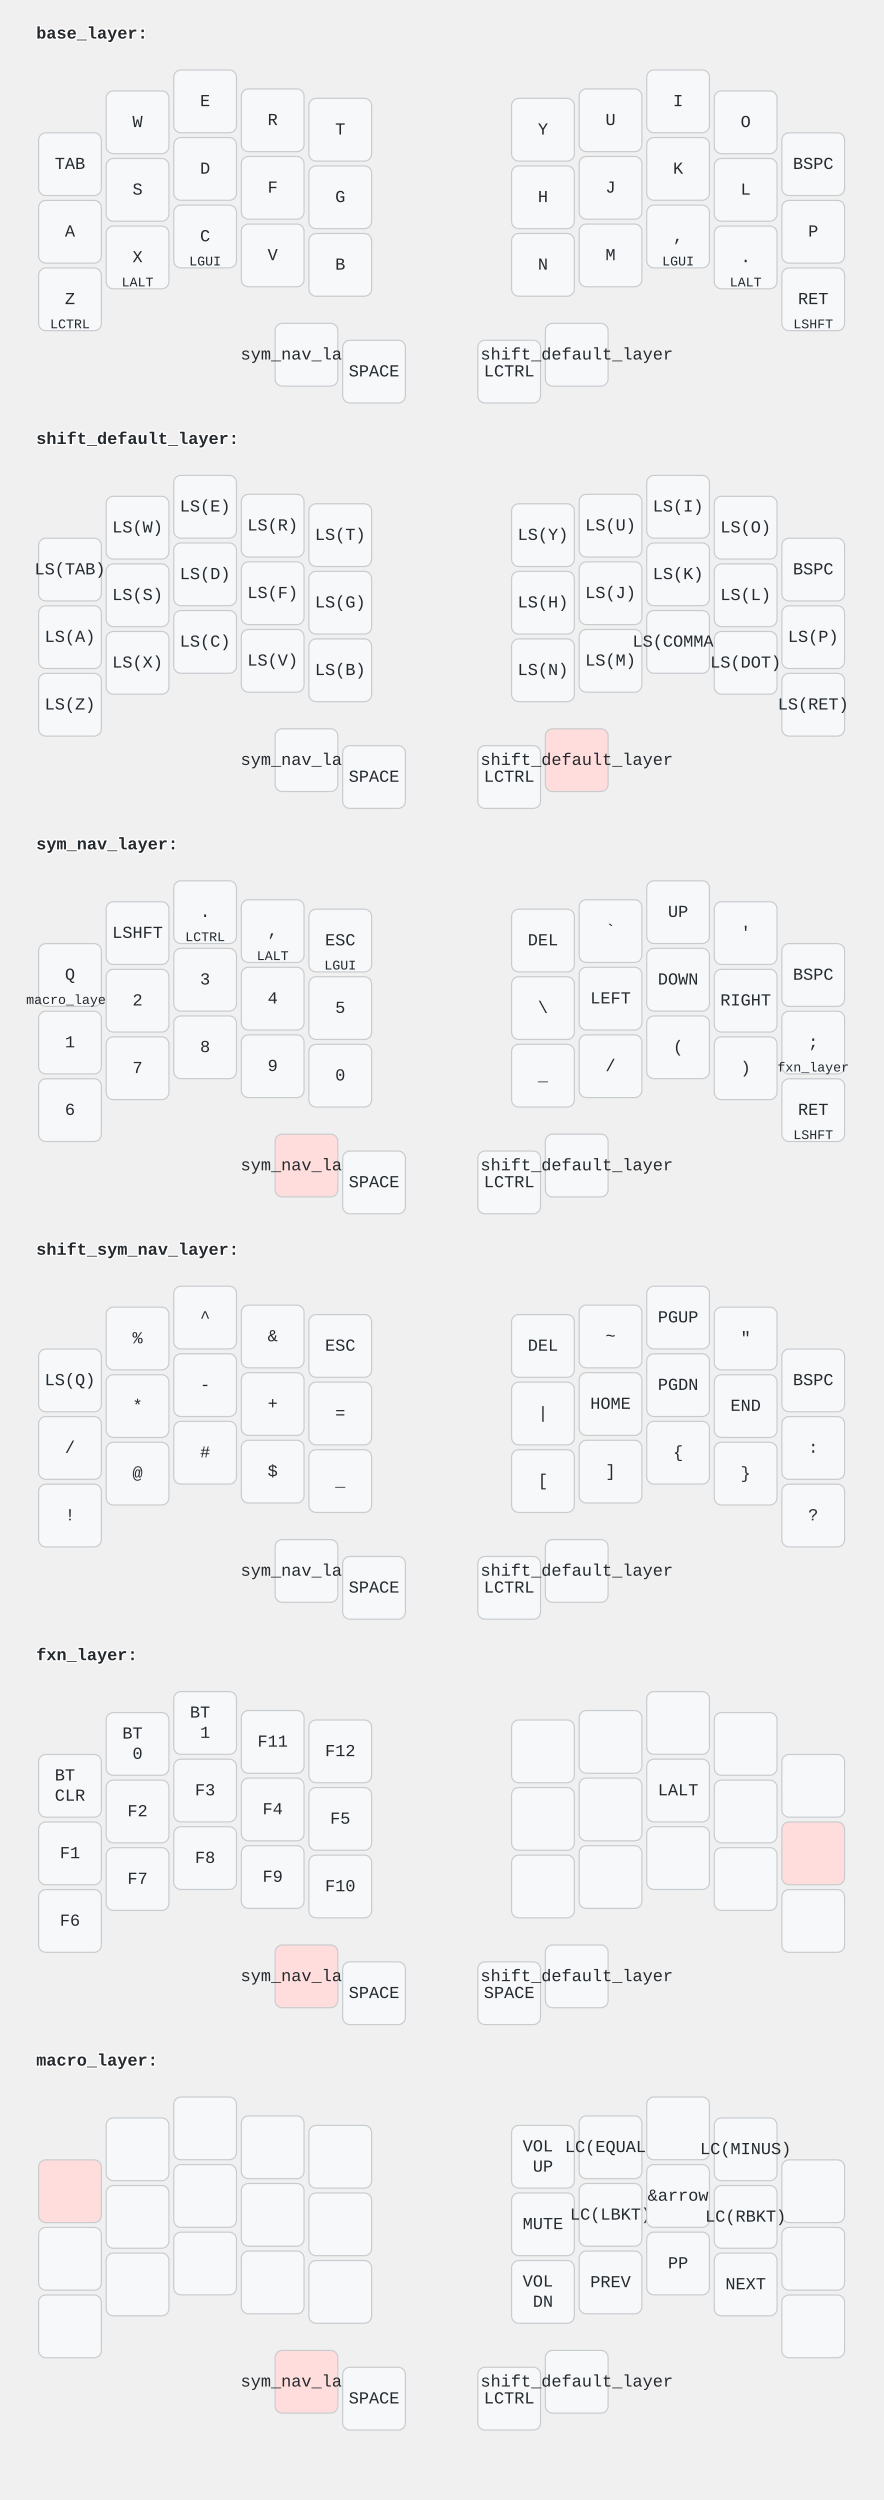
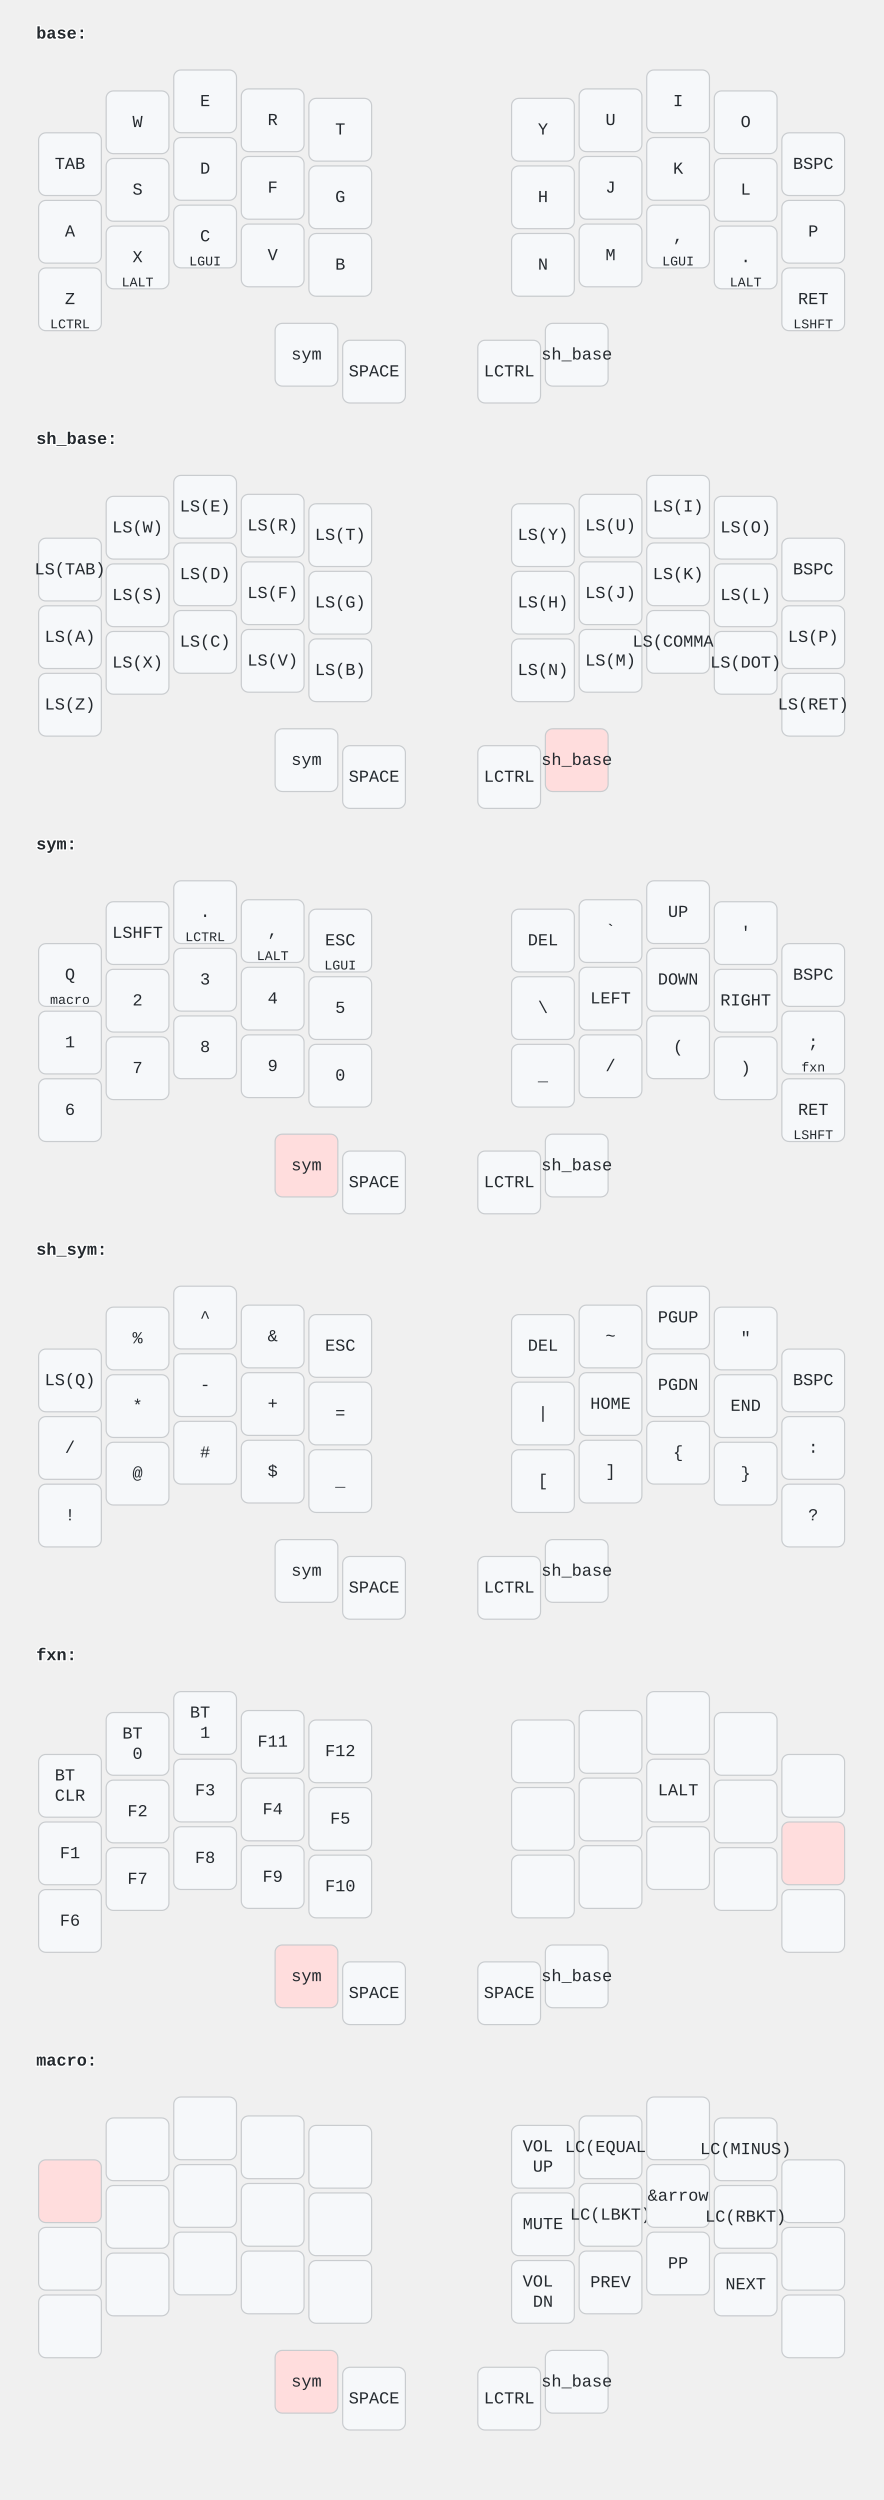
<svg xmlns="http://www.w3.org/2000/svg" width="732.0" height="2072.0" viewBox="0 0 732.0 2072.0">
  <style>/* font and background color specifications */
svg {
    font-family: SFMono-Regular,Consolas,Liberation Mono,Menlo,monospace;
    font-size: 14px;
    font-kerning: normal;
    text-rendering: optimizeLegibility;
    fill: #24292e;
}

/* default key styling */
rect {
    fill: #f6f8fa;
    stroke: #c9cccf;
    stroke-width: 1;
}

/* color accent for combo boxes */
rect.combo {
    fill: #cdf;
}

/* color accent for held keys */
rect.held, rect.combo.held {
    fill: #fdd;
}

/* color accent for ghost (optional) keys */
rect.ghost, rect.combo.ghost {
    fill: #ddd;
}

text {
    text-anchor: middle;
    dominant-baseline: middle;
}

/* styling for layer labels */
text.label {
    font-weight: bold;
    text-anchor: start;
    stroke: white;
    stroke-width: 2;
    paint-order: stroke;
}

/* styling for combo tap, and key hold/shifted label text */
text.combo, text.hold, text.shifted {
    font-size: 11px;
}

text.hold {
    text-anchor: middle;
    dominant-baseline: auto;
}

text.shifted {
    text-anchor: middle;
    dominant-baseline: hanging;
}

/* styling for hold/shifted label text in combo box */
text.combo.hold, text.combo.shifted {
    font-size: 8px;
}

/* styling for combo dendrons */
path {
    stroke-width: 1;
    stroke: gray;
    fill: none;
}
</style>
-   <g class="layer-base_layer">
-     <text x="30.0" y="28.0" class="label">base_layer:</text>
+   <g class="layer-base">
+     <text x="30.0" y="28.0" class="label">base:</text>
    <rect rx="6.0" ry="6.0" x="32.0" y="110.08" width="52.0" height="52.0" class="" />
    <text x="58.0" y="136.08" class="tap">TAB</text>
    <rect rx="6.0" ry="6.0" x="88.0" y="75.36" width="52.0" height="52.0" class="" />
    <text x="114.0" y="101.36" class="tap">W</text>
    <rect rx="6.0" ry="6.0" x="144.0" y="58.0" width="52.0" height="52.0" class="" />
    <text x="170.0" y="84.0" class="tap">E</text>
    <rect rx="6.0" ry="6.0" x="200.0" y="73.68" width="52.0" height="52.0" class="" />
    <text x="226.0" y="99.68" class="tap">R</text>
    <rect rx="6.0" ry="6.0" x="256.0" y="81.52" width="52.0" height="52.0" class="" />
    <text x="282.0" y="107.52" class="tap">T</text>
    <rect rx="6.0" ry="6.0" x="424.0" y="81.52" width="52.0" height="52.0" class="" />
    <text x="450.0" y="107.52" class="tap">Y</text>
    <rect rx="6.0" ry="6.0" x="480.0" y="73.68" width="52.0" height="52.0" class="" />
    <text x="506.0" y="99.68" class="tap">U</text>
    <rect rx="6.0" ry="6.0" x="536.0" y="58.0" width="52.0" height="52.0" class="" />
    <text x="562.0" y="84.0" class="tap">I</text>
    <rect rx="6.0" ry="6.0" x="592.0" y="75.36" width="52.0" height="52.0" class="" />
    <text x="618.0" y="101.36" class="tap">O</text>
    <rect rx="6.0" ry="6.0" x="648.0" y="110.08" width="52.0" height="52.0" class="" />
    <text x="674.0" y="136.08" class="tap">BSPC</text>
    <rect rx="6.0" ry="6.0" x="32.0" y="166.08" width="52.0" height="52.0" class="" />
    <text x="58.0" y="192.08" class="tap">A</text>
    <rect rx="6.0" ry="6.0" x="88.0" y="131.36" width="52.0" height="52.0" class="" />
    <text x="114.0" y="157.36" class="tap">S</text>
    <rect rx="6.0" ry="6.0" x="144.0" y="114.0" width="52.0" height="52.0" class="" />
    <text x="170.0" y="140.0" class="tap">D</text>
    <rect rx="6.0" ry="6.0" x="200.0" y="129.68" width="52.0" height="52.0" class="" />
    <text x="226.0" y="155.68" class="tap">F</text>
    <rect rx="6.0" ry="6.0" x="256.0" y="137.52" width="52.0" height="52.0" class="" />
    <text x="282.0" y="163.52" class="tap">G</text>
    <rect rx="6.0" ry="6.0" x="424.0" y="137.52" width="52.0" height="52.0" class="" />
    <text x="450.0" y="163.52" class="tap">H</text>
    <rect rx="6.0" ry="6.0" x="480.0" y="129.68" width="52.0" height="52.0" class="" />
    <text x="506.0" y="155.68" class="tap">J</text>
    <rect rx="6.0" ry="6.0" x="536.0" y="114.0" width="52.0" height="52.0" class="" />
    <text x="562.0" y="140.0" class="tap">K</text>
    <rect rx="6.0" ry="6.0" x="592.0" y="131.36" width="52.0" height="52.0" class="" />
    <text x="618.0" y="157.36" class="tap">L</text>
    <rect rx="6.0" ry="6.0" x="648.0" y="166.08" width="52.0" height="52.0" class="" />
    <text x="674.0" y="192.08" class="tap">P</text>
    <rect rx="6.0" ry="6.0" x="32.0" y="222.08" width="52.0" height="52.0" class="" />
    <text x="58.0" y="248.08" class="tap">Z</text>
    <text x="58.0" y="272.08" class="hold">LCTRL</text>
    <rect rx="6.0" ry="6.0" x="88.0" y="187.36" width="52.0" height="52.0" class="" />
    <text x="114.0" y="213.36" class="tap">X</text>
    <text x="114.0" y="237.36" class="hold">LALT</text>
    <rect rx="6.0" ry="6.0" x="144.0" y="170.0" width="52.0" height="52.0" class="" />
    <text x="170.0" y="196.0" class="tap">C</text>
    <text x="170.0" y="220.0" class="hold">LGUI</text>
    <rect rx="6.0" ry="6.0" x="200.0" y="185.68" width="52.0" height="52.0" class="" />
    <text x="226.0" y="211.68" class="tap">V</text>
    <rect rx="6.0" ry="6.0" x="256.0" y="193.52" width="52.0" height="52.0" class="" />
    <text x="282.0" y="219.52" class="tap">B</text>
    <rect rx="6.0" ry="6.0" x="424.0" y="193.52" width="52.0" height="52.0" class="" />
    <text x="450.0" y="219.52" class="tap">N</text>
    <rect rx="6.0" ry="6.0" x="480.0" y="185.68" width="52.0" height="52.0" class="" />
    <text x="506.0" y="211.68" class="tap">M</text>
    <rect rx="6.0" ry="6.0" x="536.0" y="170.0" width="52.0" height="52.0" class="" />
    <text x="562.0" y="196.0" class="tap">,</text>
    <text x="562.0" y="220.0" class="hold">LGUI</text>
    <rect rx="6.0" ry="6.0" x="592.0" y="187.36" width="52.0" height="52.0" class="" />
    <text x="618.0" y="213.36" class="tap">.</text>
    <text x="618.0" y="237.36" class="hold">LALT</text>
    <rect rx="6.0" ry="6.0" x="648.0" y="222.08" width="52.0" height="52.0" class="" />
    <text x="674.0" y="248.08" class="tap">RET</text>
    <text x="674.0" y="272.08" class="hold">LSHFT</text>
    <rect rx="6.0" ry="6.0" x="228.0" y="268.0" width="52.0" height="52.0" class="" />
-     <text x="254.0" y="294.0" class="tap">sym_nav_layer</text>
+     <text x="254.0" y="294.0" class="tap">sym</text>
    <rect rx="6.0" ry="6.0" x="284.0" y="282.0" width="52.0" height="52.0" class="" />
    <text x="310.0" y="308.0" class="tap">SPACE</text>
    <rect rx="6.0" ry="6.0" x="396.0" y="282.0" width="52.0" height="52.0" class="" />
    <text x="422.0" y="308.0" class="tap">LCTRL</text>
    <rect rx="6.0" ry="6.0" x="452.0" y="268.0" width="52.0" height="52.0" class="" />
-     <text x="478.0" y="294.0" class="tap">shift_default_layer</text>
-   </g>
-   <g class="layer-shift_default_layer">
-     <text x="30.0" y="364.0" class="label">shift_default_layer:</text>
+     <text x="478.0" y="294.0" class="tap">sh_base</text>
+   </g>
+   <g class="layer-sh_base">
+     <text x="30.0" y="364.0" class="label">sh_base:</text>
    <rect rx="6.0" ry="6.0" x="32.0" y="446.08" width="52.0" height="52.0" class="" />
    <text x="58.0" y="472.08" class="tap">LS(TAB)</text>
    <rect rx="6.0" ry="6.0" x="88.0" y="411.36" width="52.0" height="52.0" class="" />
    <text x="114.0" y="437.36" class="tap">LS(W)</text>
    <rect rx="6.0" ry="6.0" x="144.0" y="394.0" width="52.0" height="52.0" class="" />
    <text x="170.0" y="420.0" class="tap">LS(E)</text>
    <rect rx="6.0" ry="6.0" x="200.0" y="409.68" width="52.0" height="52.0" class="" />
    <text x="226.0" y="435.68" class="tap">LS(R)</text>
    <rect rx="6.0" ry="6.0" x="256.0" y="417.52" width="52.0" height="52.0" class="" />
    <text x="282.0" y="443.52" class="tap">LS(T)</text>
    <rect rx="6.0" ry="6.0" x="424.0" y="417.52" width="52.0" height="52.0" class="" />
    <text x="450.0" y="443.52" class="tap">LS(Y)</text>
    <rect rx="6.0" ry="6.0" x="480.0" y="409.68" width="52.0" height="52.0" class="" />
    <text x="506.0" y="435.68" class="tap">LS(U)</text>
    <rect rx="6.0" ry="6.0" x="536.0" y="394.0" width="52.0" height="52.0" class="" />
    <text x="562.0" y="420.0" class="tap">LS(I)</text>
    <rect rx="6.0" ry="6.0" x="592.0" y="411.36" width="52.0" height="52.0" class="" />
    <text x="618.0" y="437.36" class="tap">LS(O)</text>
    <rect rx="6.0" ry="6.0" x="648.0" y="446.08" width="52.0" height="52.0" class="" />
    <text x="674.0" y="472.08" class="tap">BSPC</text>
    <rect rx="6.0" ry="6.0" x="32.0" y="502.08" width="52.0" height="52.0" class="" />
    <text x="58.0" y="528.08" class="tap">LS(A)</text>
    <rect rx="6.0" ry="6.0" x="88.0" y="467.36" width="52.0" height="52.0" class="" />
    <text x="114.0" y="493.36" class="tap">LS(S)</text>
    <rect rx="6.0" ry="6.0" x="144.0" y="450.0" width="52.0" height="52.0" class="" />
    <text x="170.0" y="476.0" class="tap">LS(D)</text>
    <rect rx="6.0" ry="6.0" x="200.0" y="465.68" width="52.0" height="52.0" class="" />
    <text x="226.0" y="491.68" class="tap">LS(F)</text>
    <rect rx="6.0" ry="6.0" x="256.0" y="473.52" width="52.0" height="52.0" class="" />
    <text x="282.0" y="499.52" class="tap">LS(G)</text>
    <rect rx="6.0" ry="6.0" x="424.0" y="473.52" width="52.0" height="52.0" class="" />
    <text x="450.0" y="499.52" class="tap">LS(H)</text>
    <rect rx="6.0" ry="6.0" x="480.0" y="465.68" width="52.0" height="52.0" class="" />
    <text x="506.0" y="491.68" class="tap">LS(J)</text>
    <rect rx="6.0" ry="6.0" x="536.0" y="450.0" width="52.0" height="52.0" class="" />
    <text x="562.0" y="476.0" class="tap">LS(K)</text>
    <rect rx="6.0" ry="6.0" x="592.0" y="467.36" width="52.0" height="52.0" class="" />
    <text x="618.0" y="493.36" class="tap">LS(L)</text>
    <rect rx="6.0" ry="6.0" x="648.0" y="502.08" width="52.0" height="52.0" class="" />
    <text x="674.0" y="528.08" class="tap">LS(P)</text>
    <rect rx="6.0" ry="6.0" x="32.0" y="558.08" width="52.0" height="52.0" class="" />
    <text x="58.0" y="584.08" class="tap">LS(Z)</text>
    <rect rx="6.0" ry="6.0" x="88.0" y="523.36" width="52.0" height="52.0" class="" />
    <text x="114.0" y="549.36" class="tap">LS(X)</text>
    <rect rx="6.0" ry="6.0" x="144.0" y="506.0" width="52.0" height="52.0" class="" />
    <text x="170.0" y="532.0" class="tap">LS(C)</text>
    <rect rx="6.0" ry="6.0" x="200.0" y="521.68" width="52.0" height="52.0" class="" />
    <text x="226.0" y="547.68" class="tap">LS(V)</text>
    <rect rx="6.0" ry="6.0" x="256.0" y="529.52" width="52.0" height="52.0" class="" />
    <text x="282.0" y="555.52" class="tap">LS(B)</text>
    <rect rx="6.0" ry="6.0" x="424.0" y="529.52" width="52.0" height="52.0" class="" />
    <text x="450.0" y="555.52" class="tap">LS(N)</text>
    <rect rx="6.0" ry="6.0" x="480.0" y="521.68" width="52.0" height="52.0" class="" />
    <text x="506.0" y="547.68" class="tap">LS(M)</text>
    <rect rx="6.0" ry="6.0" x="536.0" y="506.0" width="52.0" height="52.0" class="" />
    <text x="562.0" y="532.0" class="tap">LS(COMMA)</text>
    <rect rx="6.0" ry="6.0" x="592.0" y="523.36" width="52.0" height="52.0" class="" />
    <text x="618.0" y="549.36" class="tap">LS(DOT)</text>
    <rect rx="6.0" ry="6.0" x="648.0" y="558.08" width="52.0" height="52.0" class="" />
    <text x="674.0" y="584.08" class="tap">LS(RET)</text>
    <rect rx="6.0" ry="6.0" x="228.0" y="604.0" width="52.0" height="52.0" class="" />
-     <text x="254.0" y="630.0" class="tap">sym_nav_layer</text>
+     <text x="254.0" y="630.0" class="tap">sym</text>
    <rect rx="6.0" ry="6.0" x="284.0" y="618.0" width="52.0" height="52.0" class="" />
    <text x="310.0" y="644.0" class="tap">SPACE</text>
    <rect rx="6.0" ry="6.0" x="396.0" y="618.0" width="52.0" height="52.0" class="" />
    <text x="422.0" y="644.0" class="tap">LCTRL</text>
    <rect rx="6.0" ry="6.0" x="452.0" y="604.0" width="52.0" height="52.0" class="held" />
-     <text x="478.0" y="630.0" class="held tap">shift_default_layer</text>
-   </g>
-   <g class="layer-sym_nav_layer">
-     <text x="30.0" y="700.0" class="label">sym_nav_layer:</text>
+     <text x="478.0" y="630.0" class="held tap">sh_base</text>
+   </g>
+   <g class="layer-sym">
+     <text x="30.0" y="700.0" class="label">sym:</text>
    <rect rx="6.0" ry="6.0" x="32.0" y="782.08" width="52.0" height="52.0" class="" />
    <text x="58.0" y="808.08" class="tap">Q</text>
-     <text x="58.0" y="832.08" class="hold">macro_layer</text>
+     <text x="58.0" y="832.08" class="hold">macro</text>
    <rect rx="6.0" ry="6.0" x="88.0" y="747.36" width="52.0" height="52.0" class="" />
    <text x="114.0" y="773.36" class="tap">LSHFT</text>
    <rect rx="6.0" ry="6.0" x="144.0" y="730.0" width="52.0" height="52.0" class="" />
    <text x="170.0" y="756.0" class="tap">.</text>
    <text x="170.0" y="780.0" class="hold">LCTRL</text>
    <rect rx="6.0" ry="6.0" x="200.0" y="745.68" width="52.0" height="52.0" class="" />
    <text x="226.0" y="771.68" class="tap">,</text>
    <text x="226.0" y="795.68" class="hold">LALT</text>
    <rect rx="6.0" ry="6.0" x="256.0" y="753.52" width="52.0" height="52.0" class="" />
    <text x="282.0" y="779.52" class="tap">ESC</text>
    <text x="282.0" y="803.52" class="hold">LGUI</text>
    <rect rx="6.0" ry="6.0" x="424.0" y="753.52" width="52.0" height="52.0" class="" />
    <text x="450.0" y="779.52" class="tap">DEL</text>
    <rect rx="6.0" ry="6.0" x="480.0" y="745.68" width="52.0" height="52.0" class="" />
    <text x="506.0" y="771.68" class="tap">`</text>
    <rect rx="6.0" ry="6.0" x="536.0" y="730.0" width="52.0" height="52.0" class="" />
    <text x="562.0" y="756.0" class="tap">UP</text>
    <rect rx="6.0" ry="6.0" x="592.0" y="747.36" width="52.0" height="52.0" class="" />
    <text x="618.0" y="773.36" class="tap">'</text>
    <rect rx="6.0" ry="6.0" x="648.0" y="782.08" width="52.0" height="52.0" class="" />
    <text x="674.0" y="808.08" class="tap">BSPC</text>
    <rect rx="6.0" ry="6.0" x="32.0" y="838.08" width="52.0" height="52.0" class="" />
    <text x="58.0" y="864.08" class="tap">1</text>
    <rect rx="6.0" ry="6.0" x="88.0" y="803.36" width="52.0" height="52.0" class="" />
    <text x="114.0" y="829.36" class="tap">2</text>
    <rect rx="6.0" ry="6.0" x="144.0" y="786.0" width="52.0" height="52.0" class="" />
    <text x="170.0" y="812.0" class="tap">3</text>
    <rect rx="6.0" ry="6.0" x="200.0" y="801.68" width="52.0" height="52.0" class="" />
    <text x="226.0" y="827.68" class="tap">4</text>
    <rect rx="6.0" ry="6.0" x="256.0" y="809.52" width="52.0" height="52.0" class="" />
    <text x="282.0" y="835.52" class="tap">5</text>
    <rect rx="6.0" ry="6.0" x="424.0" y="809.52" width="52.0" height="52.0" class="" />
    <text x="450.0" y="835.52" class="tap">\</text>
    <rect rx="6.0" ry="6.0" x="480.0" y="801.68" width="52.0" height="52.0" class="" />
    <text x="506.0" y="827.68" class="tap">LEFT</text>
    <rect rx="6.0" ry="6.0" x="536.0" y="786.0" width="52.0" height="52.0" class="" />
    <text x="562.0" y="812.0" class="tap">DOWN</text>
    <rect rx="6.0" ry="6.0" x="592.0" y="803.36" width="52.0" height="52.0" class="" />
    <text x="618.0" y="829.36" class="tap">RIGHT</text>
    <rect rx="6.0" ry="6.0" x="648.0" y="838.08" width="52.0" height="52.0" class="" />
    <text x="674.0" y="864.08" class="tap">;</text>
-     <text x="674.0" y="888.08" class="hold">fxn_layer</text>
+     <text x="674.0" y="888.08" class="hold">fxn</text>
    <rect rx="6.0" ry="6.0" x="32.0" y="894.08" width="52.0" height="52.0" class="" />
    <text x="58.0" y="920.08" class="tap">6</text>
    <rect rx="6.0" ry="6.0" x="88.0" y="859.36" width="52.0" height="52.0" class="" />
    <text x="114.0" y="885.36" class="tap">7</text>
    <rect rx="6.0" ry="6.0" x="144.0" y="842.0" width="52.0" height="52.0" class="" />
    <text x="170.0" y="868.0" class="tap">8</text>
    <rect rx="6.0" ry="6.0" x="200.0" y="857.68" width="52.0" height="52.0" class="" />
    <text x="226.0" y="883.68" class="tap">9</text>
    <rect rx="6.0" ry="6.0" x="256.0" y="865.52" width="52.0" height="52.0" class="" />
    <text x="282.0" y="891.52" class="tap">0</text>
    <rect rx="6.0" ry="6.0" x="424.0" y="865.52" width="52.0" height="52.0" class="" />
    <text x="450.0" y="891.52" class="tap">_</text>
    <rect rx="6.0" ry="6.0" x="480.0" y="857.68" width="52.0" height="52.0" class="" />
    <text x="506.0" y="883.68" class="tap">/</text>
    <rect rx="6.0" ry="6.0" x="536.0" y="842.0" width="52.0" height="52.0" class="" />
    <text x="562.0" y="868.0" class="tap">(</text>
    <rect rx="6.0" ry="6.0" x="592.0" y="859.36" width="52.0" height="52.0" class="" />
    <text x="618.0" y="885.36" class="tap">)</text>
    <rect rx="6.0" ry="6.0" x="648.0" y="894.08" width="52.0" height="52.0" class="" />
    <text x="674.0" y="920.08" class="tap">RET</text>
    <text x="674.0" y="944.08" class="hold">LSHFT</text>
    <rect rx="6.0" ry="6.0" x="228.0" y="940.0" width="52.0" height="52.0" class="held" />
-     <text x="254.0" y="966.0" class="held tap">sym_nav_layer</text>
+     <text x="254.0" y="966.0" class="held tap">sym</text>
    <rect rx="6.0" ry="6.0" x="284.0" y="954.0" width="52.0" height="52.0" class="" />
    <text x="310.0" y="980.0" class="tap">SPACE</text>
    <rect rx="6.0" ry="6.0" x="396.0" y="954.0" width="52.0" height="52.0" class="" />
    <text x="422.0" y="980.0" class="tap">LCTRL</text>
    <rect rx="6.0" ry="6.0" x="452.0" y="940.0" width="52.0" height="52.0" class="" />
-     <text x="478.0" y="966.0" class="tap">shift_default_layer</text>
-   </g>
-   <g class="layer-shift_sym_nav_layer">
-     <text x="30.0" y="1036.0" class="label">shift_sym_nav_layer:</text>
+     <text x="478.0" y="966.0" class="tap">sh_base</text>
+   </g>
+   <g class="layer-sh_sym">
+     <text x="30.0" y="1036.0" class="label">sh_sym:</text>
    <rect rx="6.0" ry="6.0" x="32.0" y="1118.08" width="52.0" height="52.0" class="" />
    <text x="58.0" y="1144.08" class="tap">LS(Q)</text>
    <rect rx="6.0" ry="6.0" x="88.0" y="1083.36" width="52.0" height="52.0" class="" />
    <text x="114.0" y="1109.36" class="tap">%</text>
    <rect rx="6.0" ry="6.0" x="144.0" y="1066.0" width="52.0" height="52.0" class="" />
    <text x="170.0" y="1092.0" class="tap">^</text>
    <rect rx="6.0" ry="6.0" x="200.0" y="1081.68" width="52.0" height="52.0" class="" />
    <text x="226.0" y="1107.68" class="tap">&amp;</text>
    <rect rx="6.0" ry="6.0" x="256.0" y="1089.52" width="52.0" height="52.0" class="" />
    <text x="282.0" y="1115.52" class="tap">ESC</text>
    <rect rx="6.0" ry="6.0" x="424.0" y="1089.52" width="52.0" height="52.0" class="" />
    <text x="450.0" y="1115.52" class="tap">DEL</text>
    <rect rx="6.0" ry="6.0" x="480.0" y="1081.68" width="52.0" height="52.0" class="" />
    <text x="506.0" y="1107.68" class="tap">~</text>
    <rect rx="6.0" ry="6.0" x="536.0" y="1066.0" width="52.0" height="52.0" class="" />
    <text x="562.0" y="1092.0" class="tap">PGUP</text>
    <rect rx="6.0" ry="6.0" x="592.0" y="1083.36" width="52.0" height="52.0" class="" />
    <text x="618.0" y="1109.36" class="tap">"</text>
    <rect rx="6.0" ry="6.0" x="648.0" y="1118.08" width="52.0" height="52.0" class="" />
    <text x="674.0" y="1144.08" class="tap">BSPC</text>
    <rect rx="6.0" ry="6.0" x="32.0" y="1174.08" width="52.0" height="52.0" class="" />
    <text x="58.0" y="1200.08" class="tap">/</text>
    <rect rx="6.0" ry="6.0" x="88.0" y="1139.36" width="52.0" height="52.0" class="" />
    <text x="114.0" y="1165.36" class="tap">*</text>
    <rect rx="6.0" ry="6.0" x="144.0" y="1122.0" width="52.0" height="52.0" class="" />
    <text x="170.0" y="1148.0" class="tap">-</text>
    <rect rx="6.0" ry="6.0" x="200.0" y="1137.68" width="52.0" height="52.0" class="" />
    <text x="226.0" y="1163.68" class="tap">+</text>
    <rect rx="6.0" ry="6.0" x="256.0" y="1145.52" width="52.0" height="52.0" class="" />
    <text x="282.0" y="1171.52" class="tap">=</text>
    <rect rx="6.0" ry="6.0" x="424.0" y="1145.52" width="52.0" height="52.0" class="" />
    <text x="450.0" y="1171.52" class="tap">|</text>
    <rect rx="6.0" ry="6.0" x="480.0" y="1137.68" width="52.0" height="52.0" class="" />
    <text x="506.0" y="1163.68" class="tap">HOME</text>
    <rect rx="6.0" ry="6.0" x="536.0" y="1122.0" width="52.0" height="52.0" class="" />
    <text x="562.0" y="1148.0" class="tap">PGDN</text>
    <rect rx="6.0" ry="6.0" x="592.0" y="1139.36" width="52.0" height="52.0" class="" />
    <text x="618.0" y="1165.36" class="tap">END</text>
    <rect rx="6.0" ry="6.0" x="648.0" y="1174.08" width="52.0" height="52.0" class="" />
    <text x="674.0" y="1200.08" class="tap">:</text>
    <rect rx="6.0" ry="6.0" x="32.0" y="1230.08" width="52.0" height="52.0" class="" />
    <text x="58.0" y="1256.08" class="tap">!</text>
    <rect rx="6.0" ry="6.0" x="88.0" y="1195.36" width="52.0" height="52.0" class="" />
    <text x="114.0" y="1221.36" class="tap">@</text>
    <rect rx="6.0" ry="6.0" x="144.0" y="1178.0" width="52.0" height="52.0" class="" />
    <text x="170.0" y="1204.0" class="tap">#</text>
    <rect rx="6.0" ry="6.0" x="200.0" y="1193.68" width="52.0" height="52.0" class="" />
    <text x="226.0" y="1219.68" class="tap">$</text>
    <rect rx="6.0" ry="6.0" x="256.0" y="1201.52" width="52.0" height="52.0" class="" />
    <text x="282.0" y="1227.52" class="tap">_</text>
    <rect rx="6.0" ry="6.0" x="424.0" y="1201.52" width="52.0" height="52.0" class="" />
    <text x="450.0" y="1227.52" class="tap">[</text>
    <rect rx="6.0" ry="6.0" x="480.0" y="1193.68" width="52.0" height="52.0" class="" />
    <text x="506.0" y="1219.68" class="tap">]</text>
    <rect rx="6.0" ry="6.0" x="536.0" y="1178.0" width="52.0" height="52.0" class="" />
    <text x="562.0" y="1204.0" class="tap">{</text>
    <rect rx="6.0" ry="6.0" x="592.0" y="1195.36" width="52.0" height="52.0" class="" />
    <text x="618.0" y="1221.36" class="tap">}</text>
    <rect rx="6.0" ry="6.0" x="648.0" y="1230.08" width="52.0" height="52.0" class="" />
    <text x="674.0" y="1256.08" class="tap">?</text>
    <rect rx="6.0" ry="6.0" x="228.0" y="1276.0" width="52.0" height="52.0" class="" />
-     <text x="254.0" y="1302.0" class="tap">sym_nav_layer</text>
+     <text x="254.0" y="1302.0" class="tap">sym</text>
    <rect rx="6.0" ry="6.0" x="284.0" y="1290.0" width="52.0" height="52.0" class="" />
    <text x="310.0" y="1316.0" class="tap">SPACE</text>
    <rect rx="6.0" ry="6.0" x="396.0" y="1290.0" width="52.0" height="52.0" class="" />
    <text x="422.0" y="1316.0" class="tap">LCTRL</text>
    <rect rx="6.0" ry="6.0" x="452.0" y="1276.0" width="52.0" height="52.0" class="" />
-     <text x="478.0" y="1302.0" class="tap">shift_default_layer</text>
-   </g>
-   <g class="layer-fxn_layer">
-     <text x="30.0" y="1372.0" class="label">fxn_layer:</text>
+     <text x="478.0" y="1302.0" class="tap">sh_base</text>
+   </g>
+   <g class="layer-fxn">
+     <text x="30.0" y="1372.0" class="label">fxn:</text>
    <rect rx="6.0" ry="6.0" x="32.0" y="1454.08" width="52.0" height="52.0" class="" />
    <text x="58.0" y="1480.08" class="tap">
      <tspan x="58.0" dy="-0.6em">BT</tspan>
      <tspan x="58.0" dy="1.2em">CLR</tspan>
    </text>
    <rect rx="6.0" ry="6.0" x="88.0" y="1419.36" width="52.0" height="52.0" class="" />
    <text x="114.0" y="1445.36" class="tap">
      <tspan x="114.0" dy="-0.6em">BT</tspan>
      <tspan x="114.0" dy="1.2em">0</tspan>
    </text>
    <rect rx="6.0" ry="6.0" x="144.0" y="1402.0" width="52.0" height="52.0" class="" />
    <text x="170.0" y="1428.0" class="tap">
      <tspan x="170.0" dy="-0.6em">BT</tspan>
      <tspan x="170.0" dy="1.2em">1</tspan>
    </text>
    <rect rx="6.0" ry="6.0" x="200.0" y="1417.68" width="52.0" height="52.0" class="" />
    <text x="226.0" y="1443.68" class="tap">F11</text>
    <rect rx="6.0" ry="6.0" x="256.0" y="1425.52" width="52.0" height="52.0" class="" />
    <text x="282.0" y="1451.52" class="tap">F12</text>
    <rect rx="6.0" ry="6.0" x="424.0" y="1425.52" width="52.0" height="52.0" class="" />
    <rect rx="6.0" ry="6.0" x="480.0" y="1417.68" width="52.0" height="52.0" class="" />
    <rect rx="6.0" ry="6.0" x="536.0" y="1402.0" width="52.0" height="52.0" class="" />
    <rect rx="6.0" ry="6.0" x="592.0" y="1419.36" width="52.0" height="52.0" class="" />
    <rect rx="6.0" ry="6.0" x="648.0" y="1454.08" width="52.0" height="52.0" class="" />
    <rect rx="6.0" ry="6.0" x="32.0" y="1510.08" width="52.0" height="52.0" class="" />
    <text x="58.0" y="1536.08" class="tap">F1</text>
    <rect rx="6.0" ry="6.0" x="88.0" y="1475.36" width="52.0" height="52.0" class="" />
    <text x="114.0" y="1501.36" class="tap">F2</text>
    <rect rx="6.0" ry="6.0" x="144.0" y="1458.0" width="52.0" height="52.0" class="" />
    <text x="170.0" y="1484.0" class="tap">F3</text>
    <rect rx="6.0" ry="6.0" x="200.0" y="1473.68" width="52.0" height="52.0" class="" />
    <text x="226.0" y="1499.68" class="tap">F4</text>
    <rect rx="6.0" ry="6.0" x="256.0" y="1481.52" width="52.0" height="52.0" class="" />
    <text x="282.0" y="1507.52" class="tap">F5</text>
    <rect rx="6.0" ry="6.0" x="424.0" y="1481.52" width="52.0" height="52.0" class="" />
    <rect rx="6.0" ry="6.0" x="480.0" y="1473.68" width="52.0" height="52.0" class="" />
    <rect rx="6.0" ry="6.0" x="536.0" y="1458.0" width="52.0" height="52.0" class="" />
    <text x="562.0" y="1484.0" class="tap">LALT</text>
    <rect rx="6.0" ry="6.0" x="592.0" y="1475.36" width="52.0" height="52.0" class="" />
    <rect rx="6.0" ry="6.0" x="648.0" y="1510.08" width="52.0" height="52.0" class="held" />
    <rect rx="6.0" ry="6.0" x="32.0" y="1566.08" width="52.0" height="52.0" class="" />
    <text x="58.0" y="1592.08" class="tap">F6</text>
    <rect rx="6.0" ry="6.0" x="88.0" y="1531.36" width="52.0" height="52.0" class="" />
    <text x="114.0" y="1557.36" class="tap">F7</text>
    <rect rx="6.0" ry="6.0" x="144.0" y="1514.0" width="52.0" height="52.0" class="" />
    <text x="170.0" y="1540.0" class="tap">F8</text>
    <rect rx="6.0" ry="6.0" x="200.0" y="1529.68" width="52.0" height="52.0" class="" />
    <text x="226.0" y="1555.68" class="tap">F9</text>
    <rect rx="6.0" ry="6.0" x="256.0" y="1537.52" width="52.0" height="52.0" class="" />
    <text x="282.0" y="1563.52" class="tap">F10</text>
    <rect rx="6.0" ry="6.0" x="424.0" y="1537.52" width="52.0" height="52.0" class="" />
    <rect rx="6.0" ry="6.0" x="480.0" y="1529.68" width="52.0" height="52.0" class="" />
    <rect rx="6.0" ry="6.0" x="536.0" y="1514.0" width="52.0" height="52.0" class="" />
    <rect rx="6.0" ry="6.0" x="592.0" y="1531.36" width="52.0" height="52.0" class="" />
    <rect rx="6.0" ry="6.0" x="648.0" y="1566.08" width="52.0" height="52.0" class="" />
    <rect rx="6.0" ry="6.0" x="228.0" y="1612.0" width="52.0" height="52.0" class="held" />
-     <text x="254.0" y="1638.0" class="held tap">sym_nav_layer</text>
+     <text x="254.0" y="1638.0" class="held tap">sym</text>
    <rect rx="6.0" ry="6.0" x="284.0" y="1626.0" width="52.0" height="52.0" class="" />
    <text x="310.0" y="1652.0" class="tap">SPACE</text>
    <rect rx="6.0" ry="6.0" x="396.0" y="1626.0" width="52.0" height="52.0" class="" />
    <text x="422.0" y="1652.0" class="tap">SPACE</text>
    <rect rx="6.0" ry="6.0" x="452.0" y="1612.0" width="52.0" height="52.0" class="" />
-     <text x="478.0" y="1638.0" class="tap">shift_default_layer</text>
-   </g>
-   <g class="layer-macro_layer">
-     <text x="30.0" y="1708.0" class="label">macro_layer:</text>
+     <text x="478.0" y="1638.0" class="tap">sh_base</text>
+   </g>
+   <g class="layer-macro">
+     <text x="30.0" y="1708.0" class="label">macro:</text>
    <rect rx="6.0" ry="6.0" x="32.0" y="1790.08" width="52.0" height="52.0" class="held" />
    <rect rx="6.0" ry="6.0" x="88.0" y="1755.36" width="52.0" height="52.0" class="" />
    <rect rx="6.0" ry="6.0" x="144.0" y="1738.0" width="52.0" height="52.0" class="" />
    <rect rx="6.0" ry="6.0" x="200.0" y="1753.68" width="52.0" height="52.0" class="" />
    <rect rx="6.0" ry="6.0" x="256.0" y="1761.52" width="52.0" height="52.0" class="" />
    <rect rx="6.0" ry="6.0" x="424.0" y="1761.52" width="52.0" height="52.0" class="" />
    <text x="450.0" y="1787.52" class="tap">
      <tspan x="450.0" dy="-0.6em">VOL</tspan>
      <tspan x="450.0" dy="1.2em">UP</tspan>
    </text>
    <rect rx="6.0" ry="6.0" x="480.0" y="1753.68" width="52.0" height="52.0" class="" />
    <text x="506.0" y="1779.68" class="tap">LC(EQUAL)</text>
    <rect rx="6.0" ry="6.0" x="536.0" y="1738.0" width="52.0" height="52.0" class="" />
    <rect rx="6.0" ry="6.0" x="592.0" y="1755.36" width="52.0" height="52.0" class="" />
    <text x="618.0" y="1781.36" class="tap">LC(MINUS)</text>
    <rect rx="6.0" ry="6.0" x="648.0" y="1790.08" width="52.0" height="52.0" class="" />
    <rect rx="6.0" ry="6.0" x="32.0" y="1846.08" width="52.0" height="52.0" class="" />
    <rect rx="6.0" ry="6.0" x="88.0" y="1811.36" width="52.0" height="52.0" class="" />
    <rect rx="6.0" ry="6.0" x="144.0" y="1794.0" width="52.0" height="52.0" class="" />
    <rect rx="6.0" ry="6.0" x="200.0" y="1809.68" width="52.0" height="52.0" class="" />
    <rect rx="6.0" ry="6.0" x="256.0" y="1817.52" width="52.0" height="52.0" class="" />
    <rect rx="6.0" ry="6.0" x="424.0" y="1817.52" width="52.0" height="52.0" class="" />
    <text x="450.0" y="1843.52" class="tap">MUTE</text>
    <rect rx="6.0" ry="6.0" x="480.0" y="1809.68" width="52.0" height="52.0" class="" />
    <text x="506.0" y="1835.68" class="tap">LC(LBKT)</text>
    <rect rx="6.0" ry="6.0" x="536.0" y="1794.0" width="52.0" height="52.0" class="" />
    <text x="562.0" y="1820.0" class="tap">&amp;arrow</text>
    <rect rx="6.0" ry="6.0" x="592.0" y="1811.36" width="52.0" height="52.0" class="" />
    <text x="618.0" y="1837.36" class="tap">LC(RBKT)</text>
    <rect rx="6.0" ry="6.0" x="648.0" y="1846.08" width="52.0" height="52.0" class="" />
    <rect rx="6.0" ry="6.0" x="32.0" y="1902.08" width="52.0" height="52.0" class="" />
    <rect rx="6.0" ry="6.0" x="88.0" y="1867.36" width="52.0" height="52.0" class="" />
    <rect rx="6.0" ry="6.0" x="144.0" y="1850.0" width="52.0" height="52.0" class="" />
    <rect rx="6.0" ry="6.0" x="200.0" y="1865.68" width="52.0" height="52.0" class="" />
    <rect rx="6.0" ry="6.0" x="256.0" y="1873.52" width="52.0" height="52.0" class="" />
    <rect rx="6.0" ry="6.0" x="424.0" y="1873.52" width="52.0" height="52.0" class="" />
    <text x="450.0" y="1899.52" class="tap">
      <tspan x="450.0" dy="-0.6em">VOL</tspan>
      <tspan x="450.0" dy="1.2em">DN</tspan>
    </text>
    <rect rx="6.0" ry="6.0" x="480.0" y="1865.68" width="52.0" height="52.0" class="" />
    <text x="506.0" y="1891.68" class="tap">PREV</text>
    <rect rx="6.0" ry="6.0" x="536.0" y="1850.0" width="52.0" height="52.0" class="" />
    <text x="562.0" y="1876.0" class="tap">PP</text>
    <rect rx="6.0" ry="6.0" x="592.0" y="1867.36" width="52.0" height="52.0" class="" />
    <text x="618.0" y="1893.36" class="tap">NEXT</text>
    <rect rx="6.0" ry="6.0" x="648.0" y="1902.08" width="52.0" height="52.0" class="" />
    <rect rx="6.0" ry="6.0" x="228.0" y="1948.0" width="52.0" height="52.0" class="held" />
-     <text x="254.0" y="1974.0" class="held tap">sym_nav_layer</text>
+     <text x="254.0" y="1974.0" class="held tap">sym</text>
    <rect rx="6.0" ry="6.0" x="284.0" y="1962.0" width="52.0" height="52.0" class="" />
    <text x="310.0" y="1988.0" class="tap">SPACE</text>
    <rect rx="6.0" ry="6.0" x="396.0" y="1962.0" width="52.0" height="52.0" class="" />
    <text x="422.0" y="1988.0" class="tap">LCTRL</text>
    <rect rx="6.0" ry="6.0" x="452.0" y="1948.0" width="52.0" height="52.0" class="" />
-     <text x="478.0" y="1974.0" class="tap">shift_default_layer</text>
+     <text x="478.0" y="1974.0" class="tap">sh_base</text>
  </g>
</svg>
